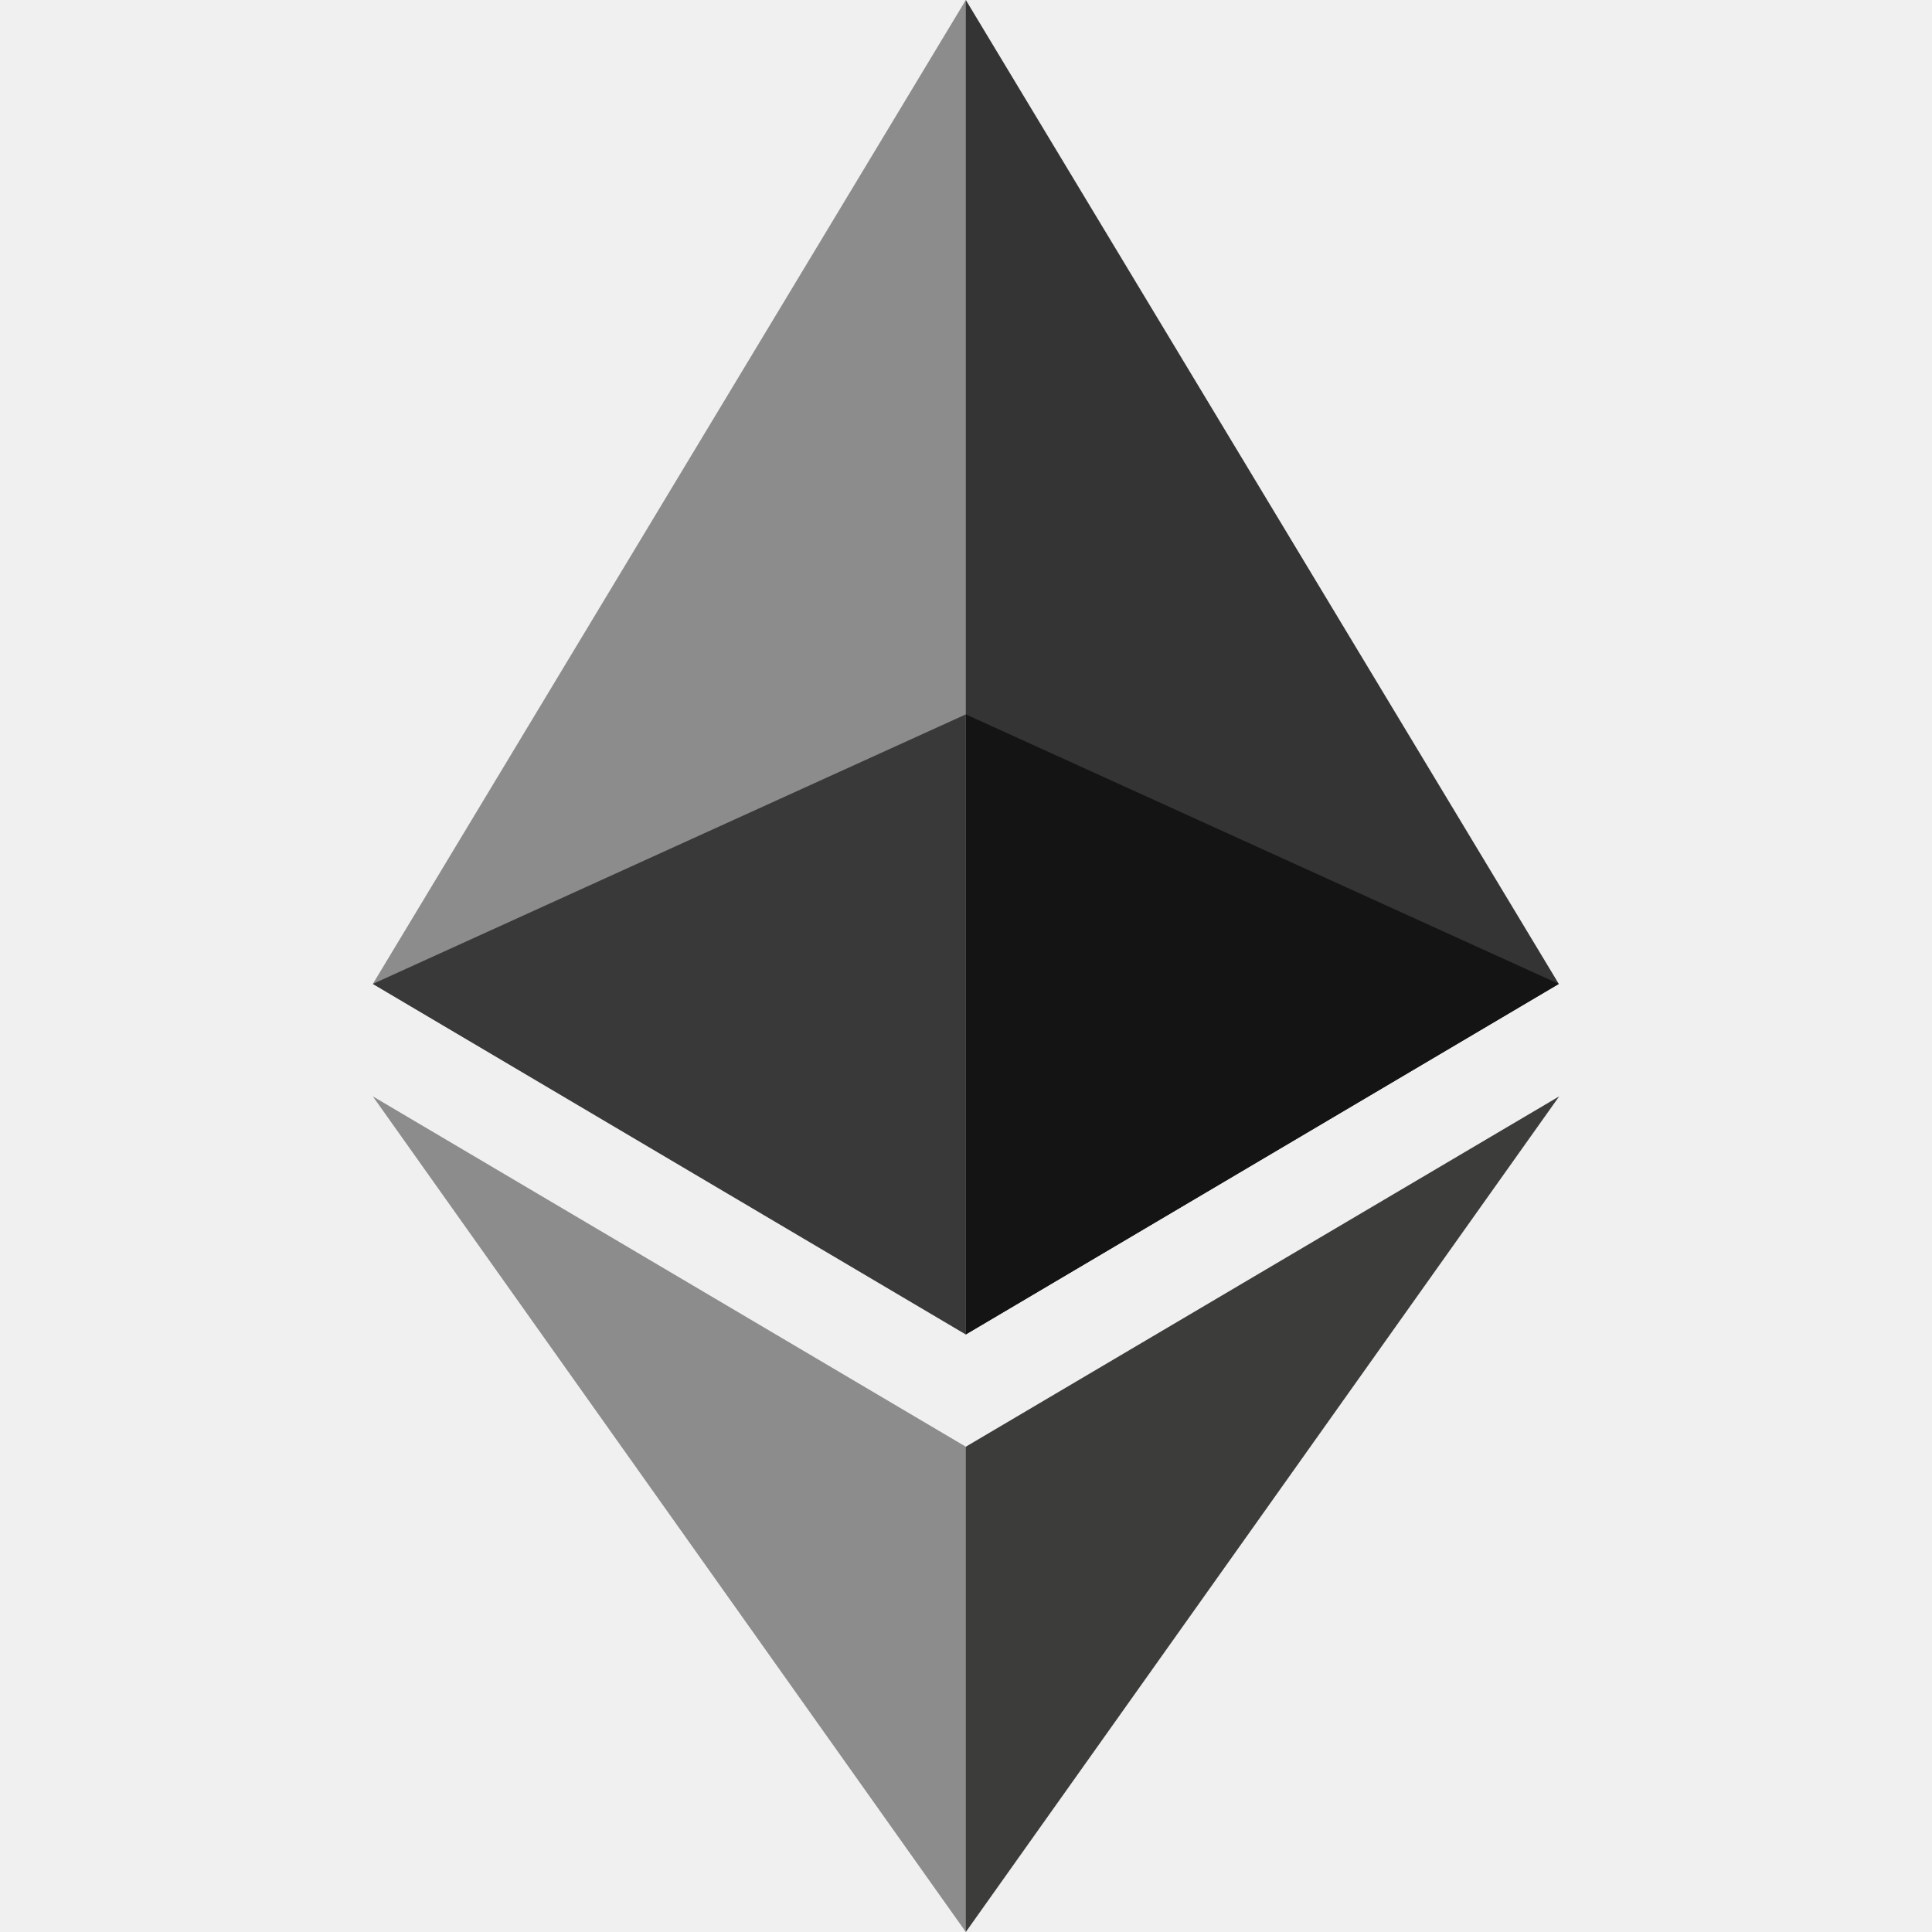
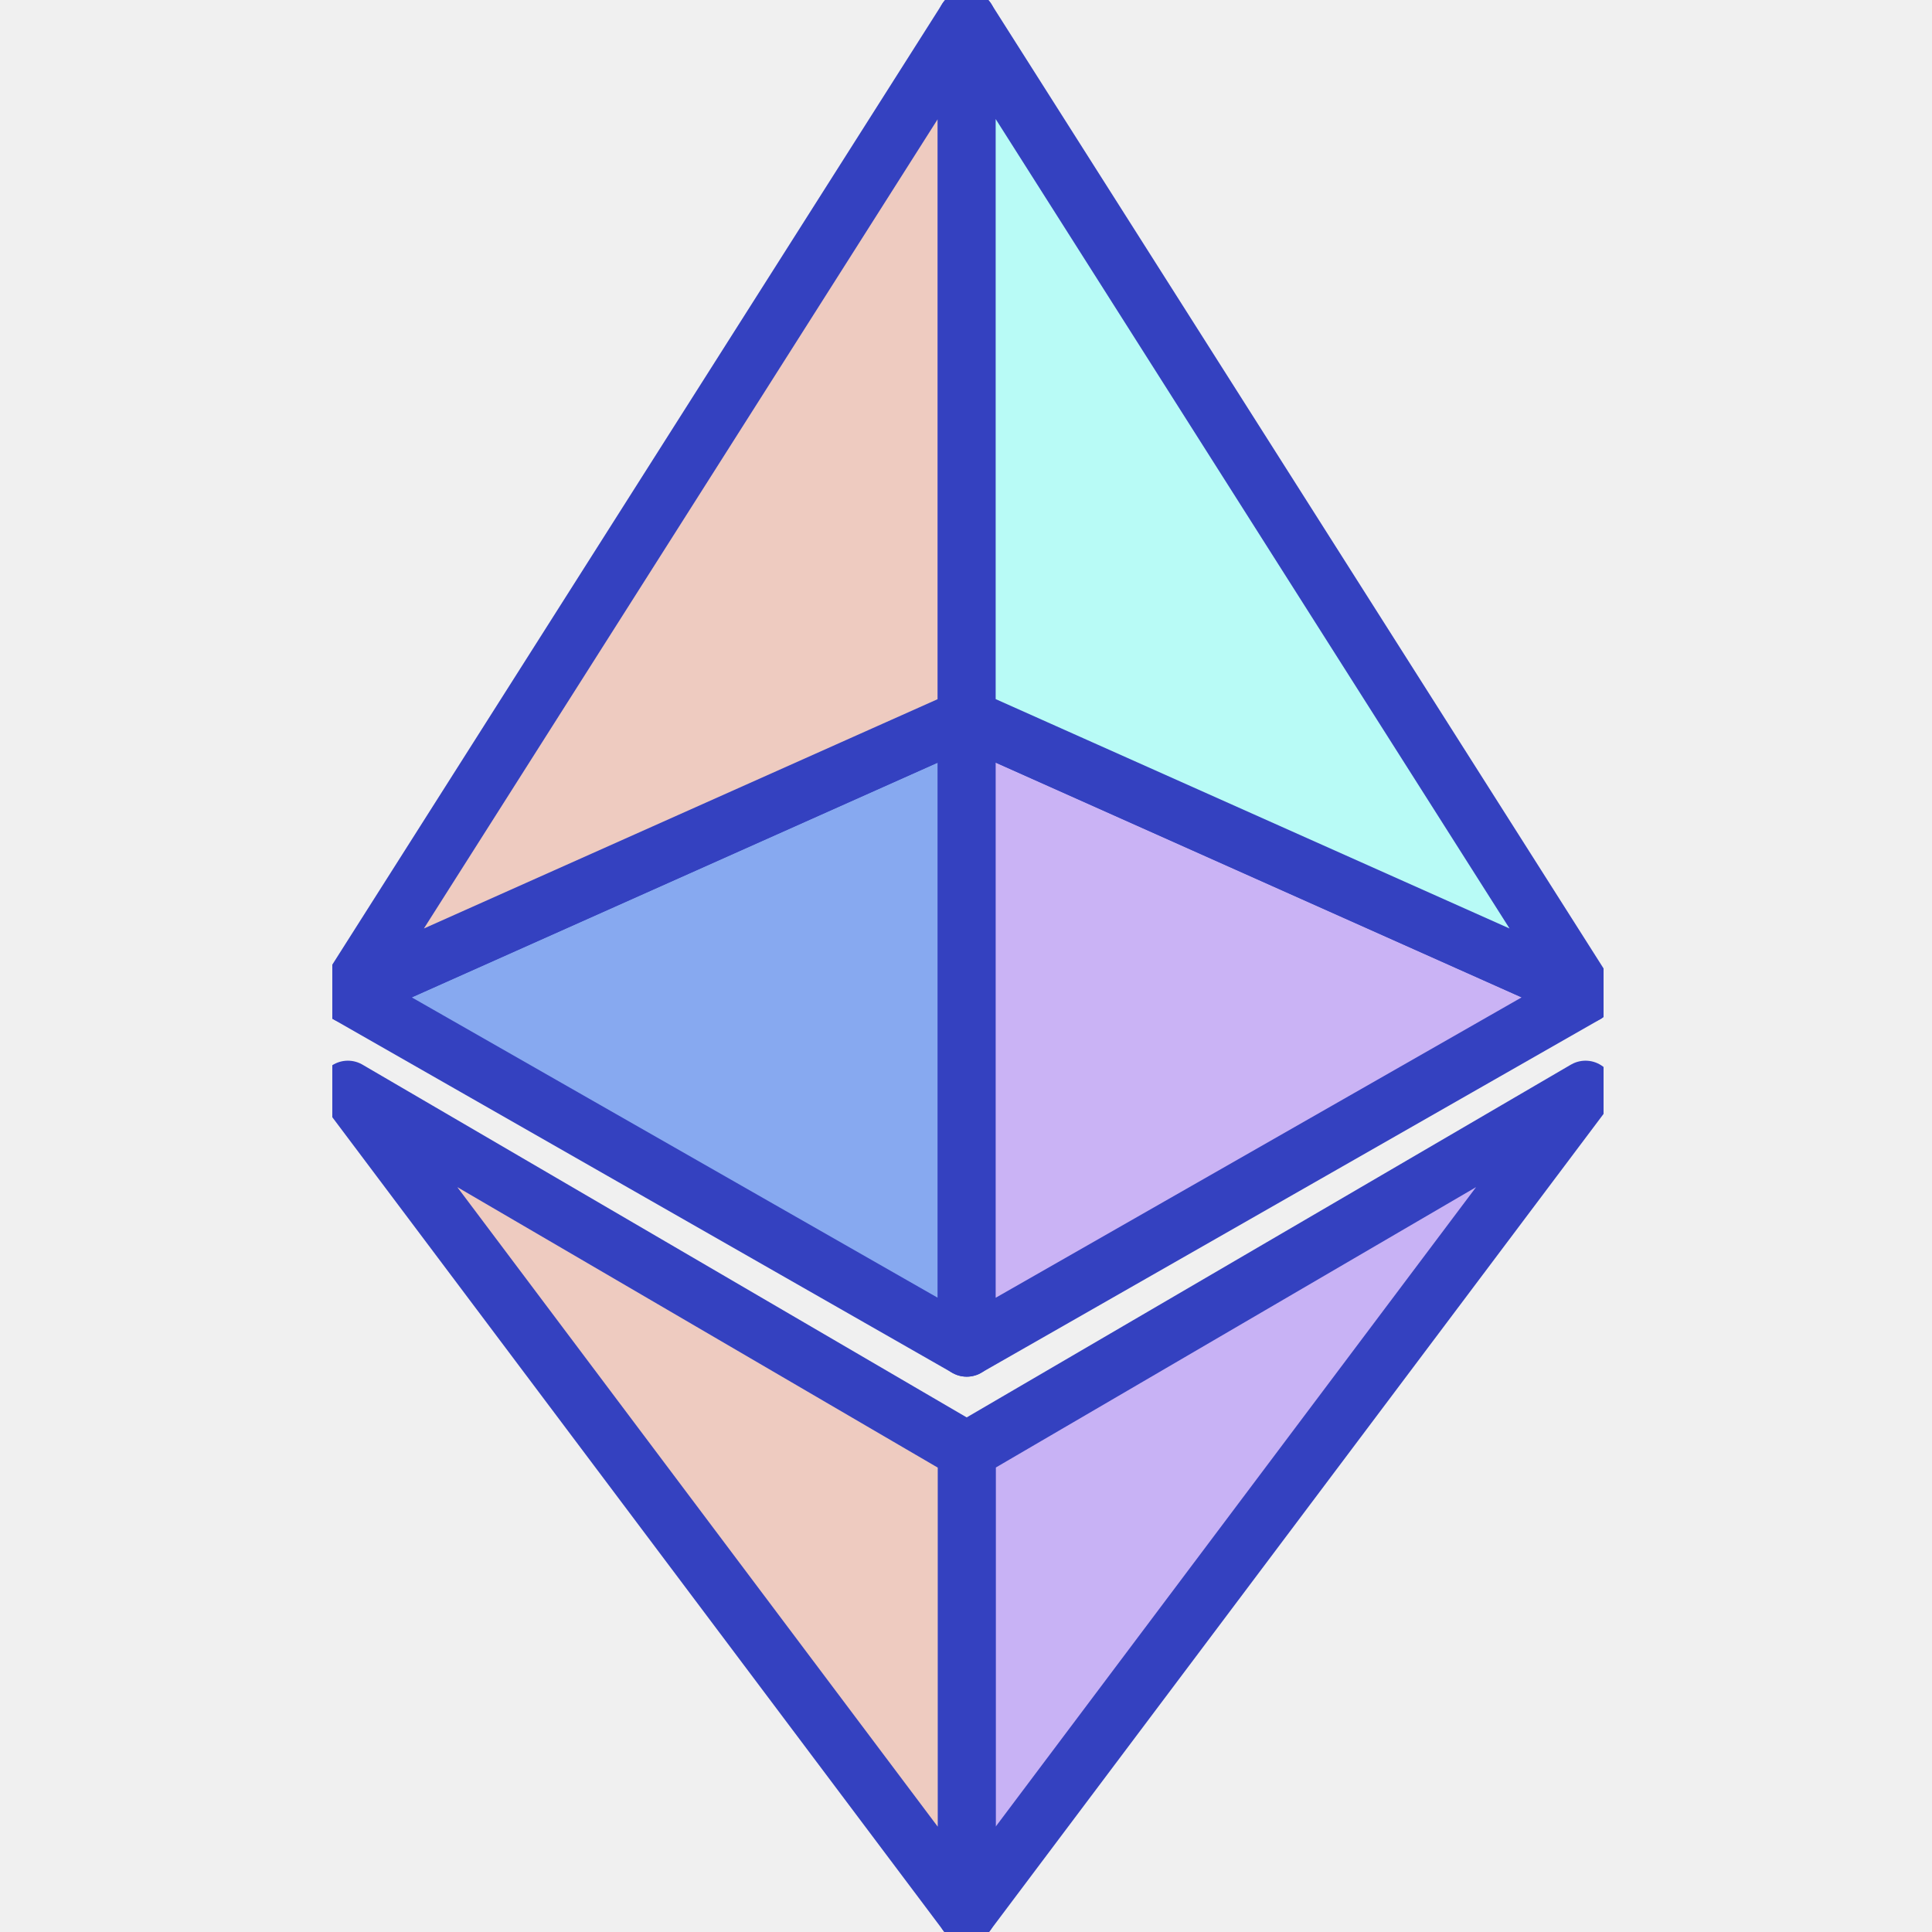
- <svg xmlns="http://www.w3.org/2000/svg" width="96" height="96" viewBox="0 0 784.37 1277.39">
-   <g id="Layer_x0020_1">
-     <g id="_1421394342400">
-       <g>
-         <polygon fill="#343434" fill-rule="nonzero" points="392.07,0 383.5,29.11 383.5,873.74 392.07,882.29 784.13,650.54 " />
-         <polygon fill="#8C8C8C" fill-rule="nonzero" points="392.07,0 -0,650.54 392.07,882.29 392.07,472.33 " />
-         <polygon fill="#3C3C3B" fill-rule="nonzero" points="392.07,956.52 387.24,962.41 387.24,1263.28 392.07,1277.38 784.37,724.89 " />
-         <polygon fill="#8C8C8C" fill-rule="nonzero" points="392.07,1277.38 392.07,956.52 -0,724.89 " />
-         <polygon fill="#141414" fill-rule="nonzero" points="392.07,882.29 784.13,650.54 392.07,472.33 " />
-         <polygon fill="#393939" fill-rule="nonzero" points="0,650.54 392.07,882.29 392.07,472.33 " />
-       </g>
+ <svg xmlns="http://www.w3.org/2000/svg" width="500" height="500" viewBox="0 0 500 500" fill="none">
+   <g clip-path="url(#clip0_291_3)">
+     <g clip-path="url(#clip1_291_3)">
+       <path fill-rule="evenodd" clip-rule="evenodd" d="M410.333 282.004L250.172 495.215V375.511L410.333 282.004Z" fill="#C8B2F5" stroke="#3441C0" stroke-width="15" stroke-miterlimit="7" stroke-linecap="round" stroke-linejoin="round" />
+       <path fill-rule="evenodd" clip-rule="evenodd" d="M90.026 282.004L250.188 495.215V375.511L90.026 282.004Z" fill="#EECBC0" stroke="#3441C0" stroke-width="15" stroke-miterlimit="7" stroke-linecap="round" stroke-linejoin="round" />
+       <path fill-rule="evenodd" clip-rule="evenodd" d="M89.996 257.294L250.188 185.801V348.78L89.996 257.294Z" fill="#87A9F0" stroke="#3441C0" stroke-width="15" stroke-miterlimit="7" stroke-linecap="round" stroke-linejoin="round" />
+       <path fill-rule="evenodd" clip-rule="evenodd" d="M410.371 257.294L250.18 185.801V348.78L410.371 257.294Z" fill="#CAB3F5" stroke="#3441C0" stroke-width="15" stroke-miterlimit="7" stroke-linecap="round" stroke-linejoin="round" />
+       <path fill-rule="evenodd" clip-rule="evenodd" d="M90.034 257.287L250.195 5V185.795L90.034 257.287Z" fill="#EECBC0" stroke="#3441C0" stroke-width="15" stroke-miterlimit="7" stroke-linecap="round" stroke-linejoin="round" />
+       <path fill-rule="evenodd" clip-rule="evenodd" d="M410.341 257.287L250.18 5V185.795L410.341 257.287Z" fill="#B8FBF6" stroke="#3441C0" stroke-width="15" stroke-miterlimit="7" stroke-linecap="round" stroke-linejoin="round" />
    </g>
  </g>
+   <defs>
+     <clipPath id="clip0_291_3">
+       <rect width="500" height="500" fill="white" />
+     </clipPath>
+     <clipPath id="clip1_291_3">
+       <rect width="329" height="500" fill="white" transform="translate(86)" />
+     </clipPath>
+   </defs>
</svg>
